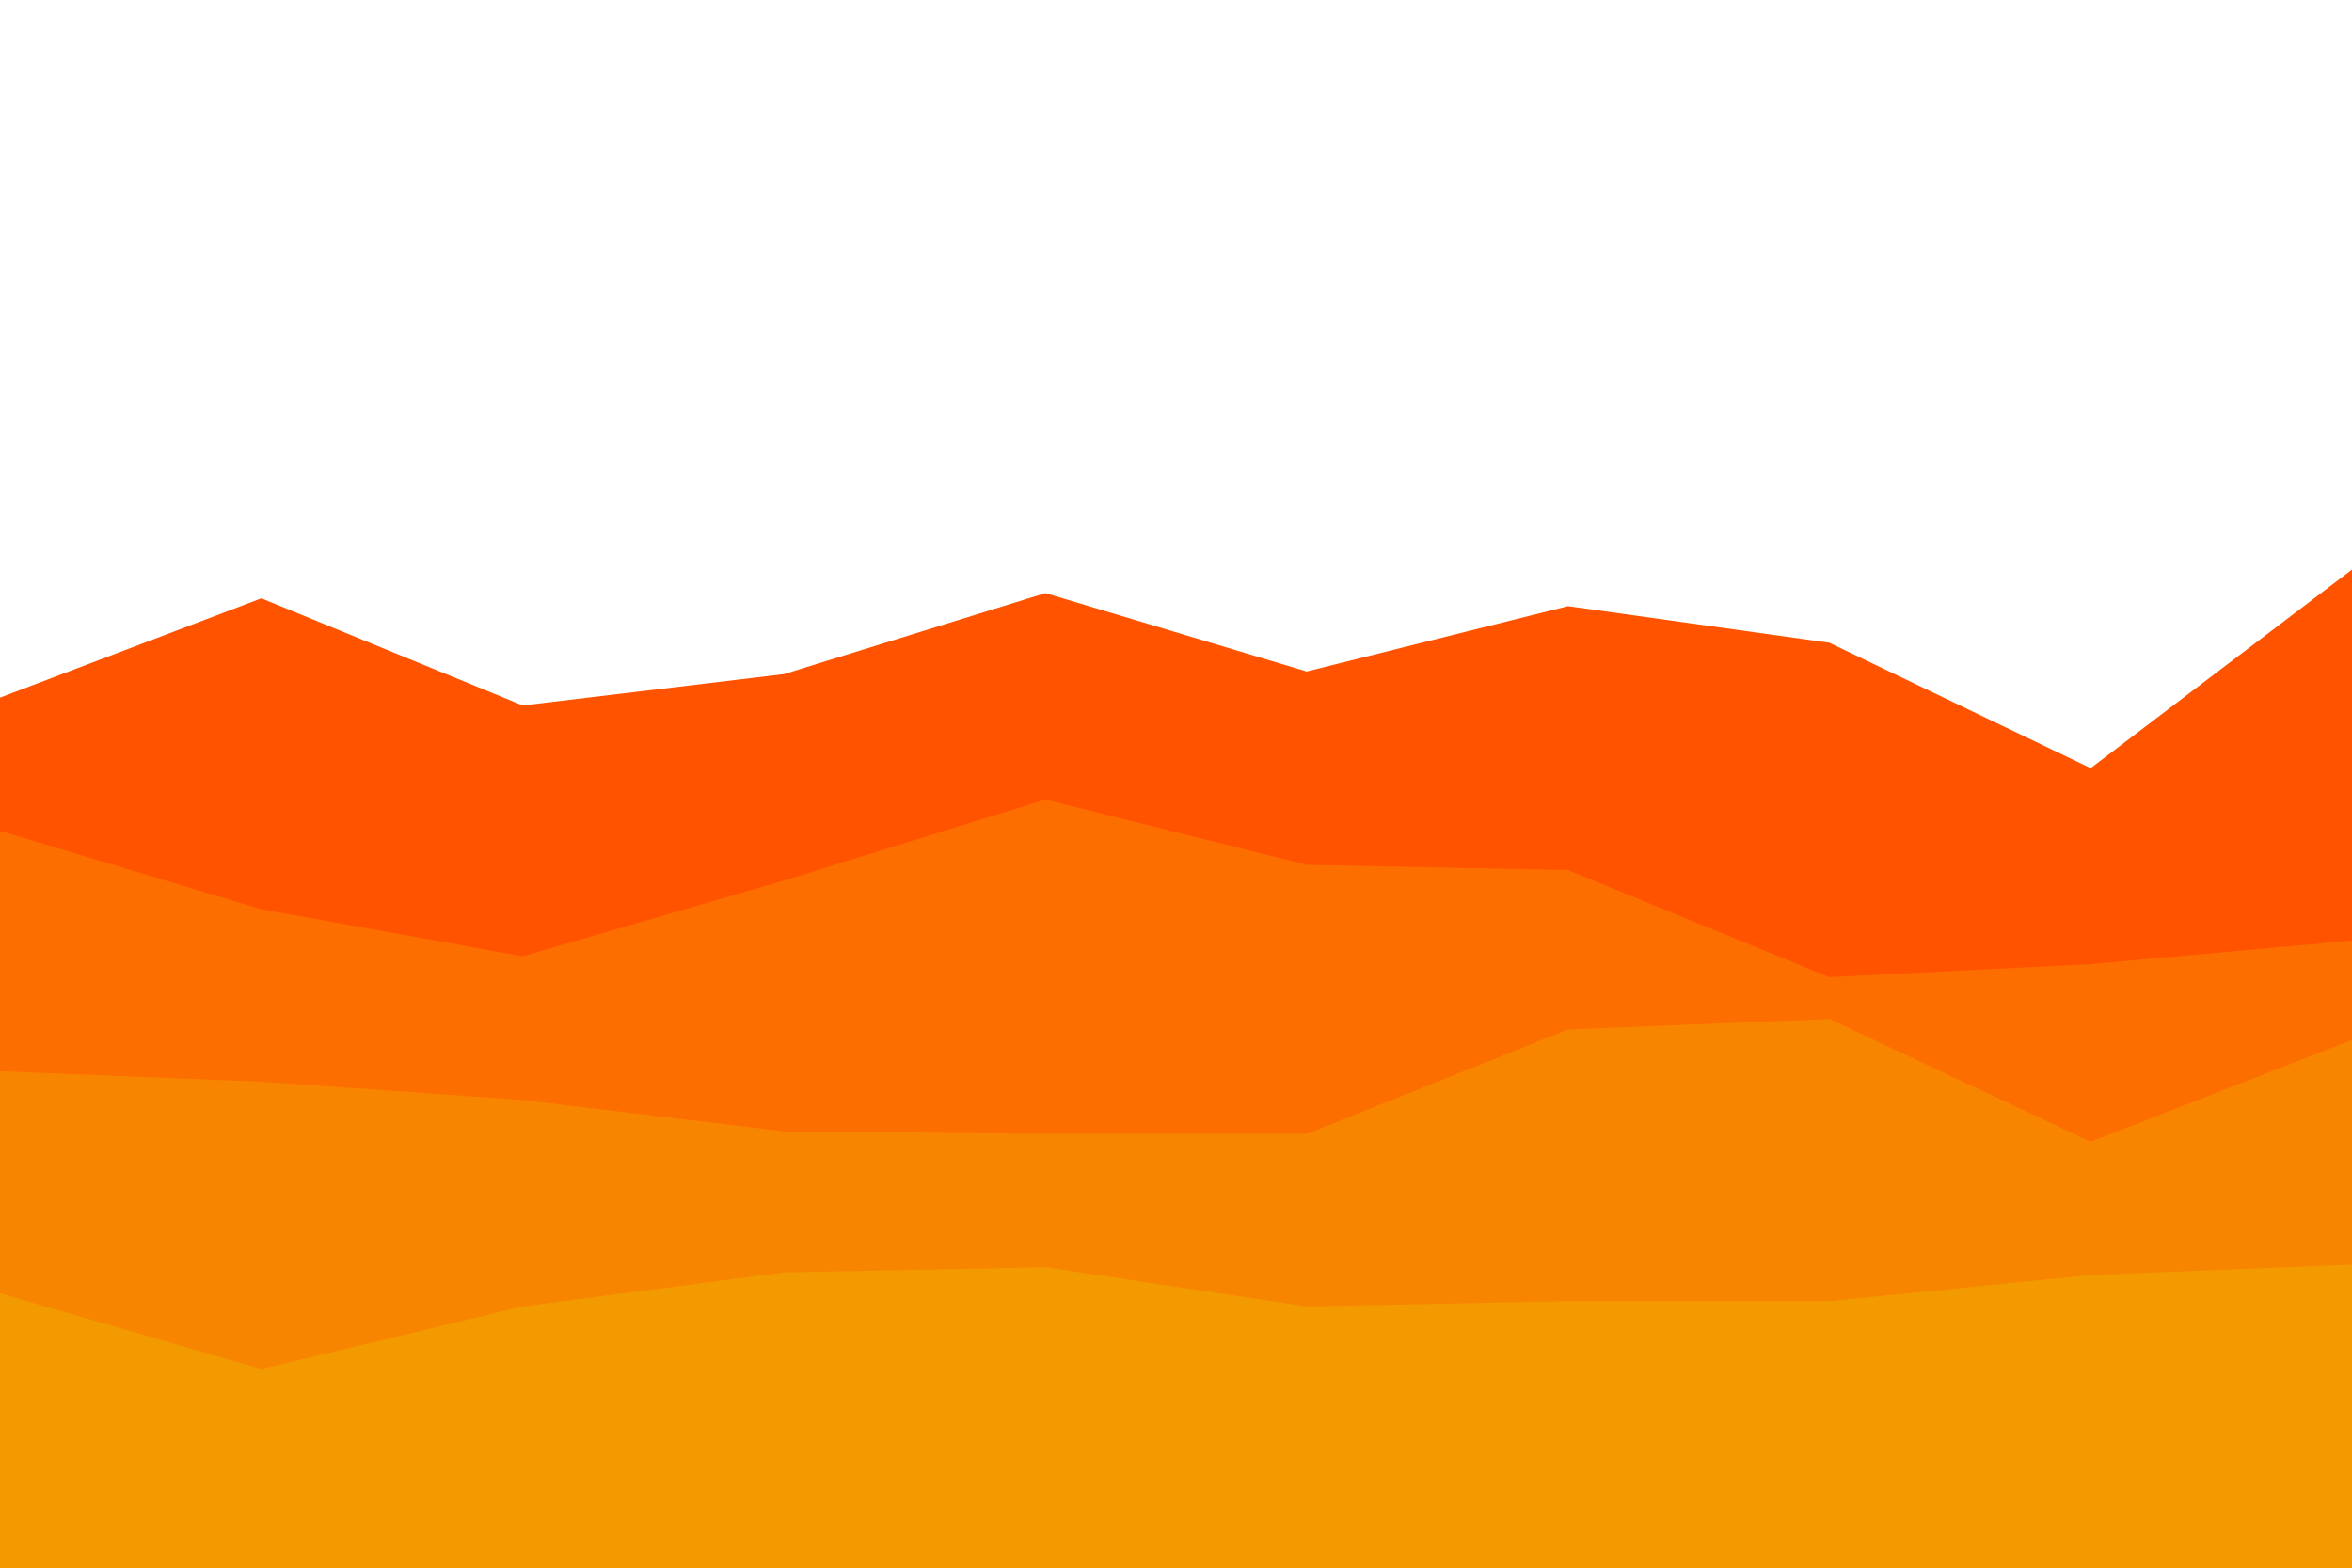
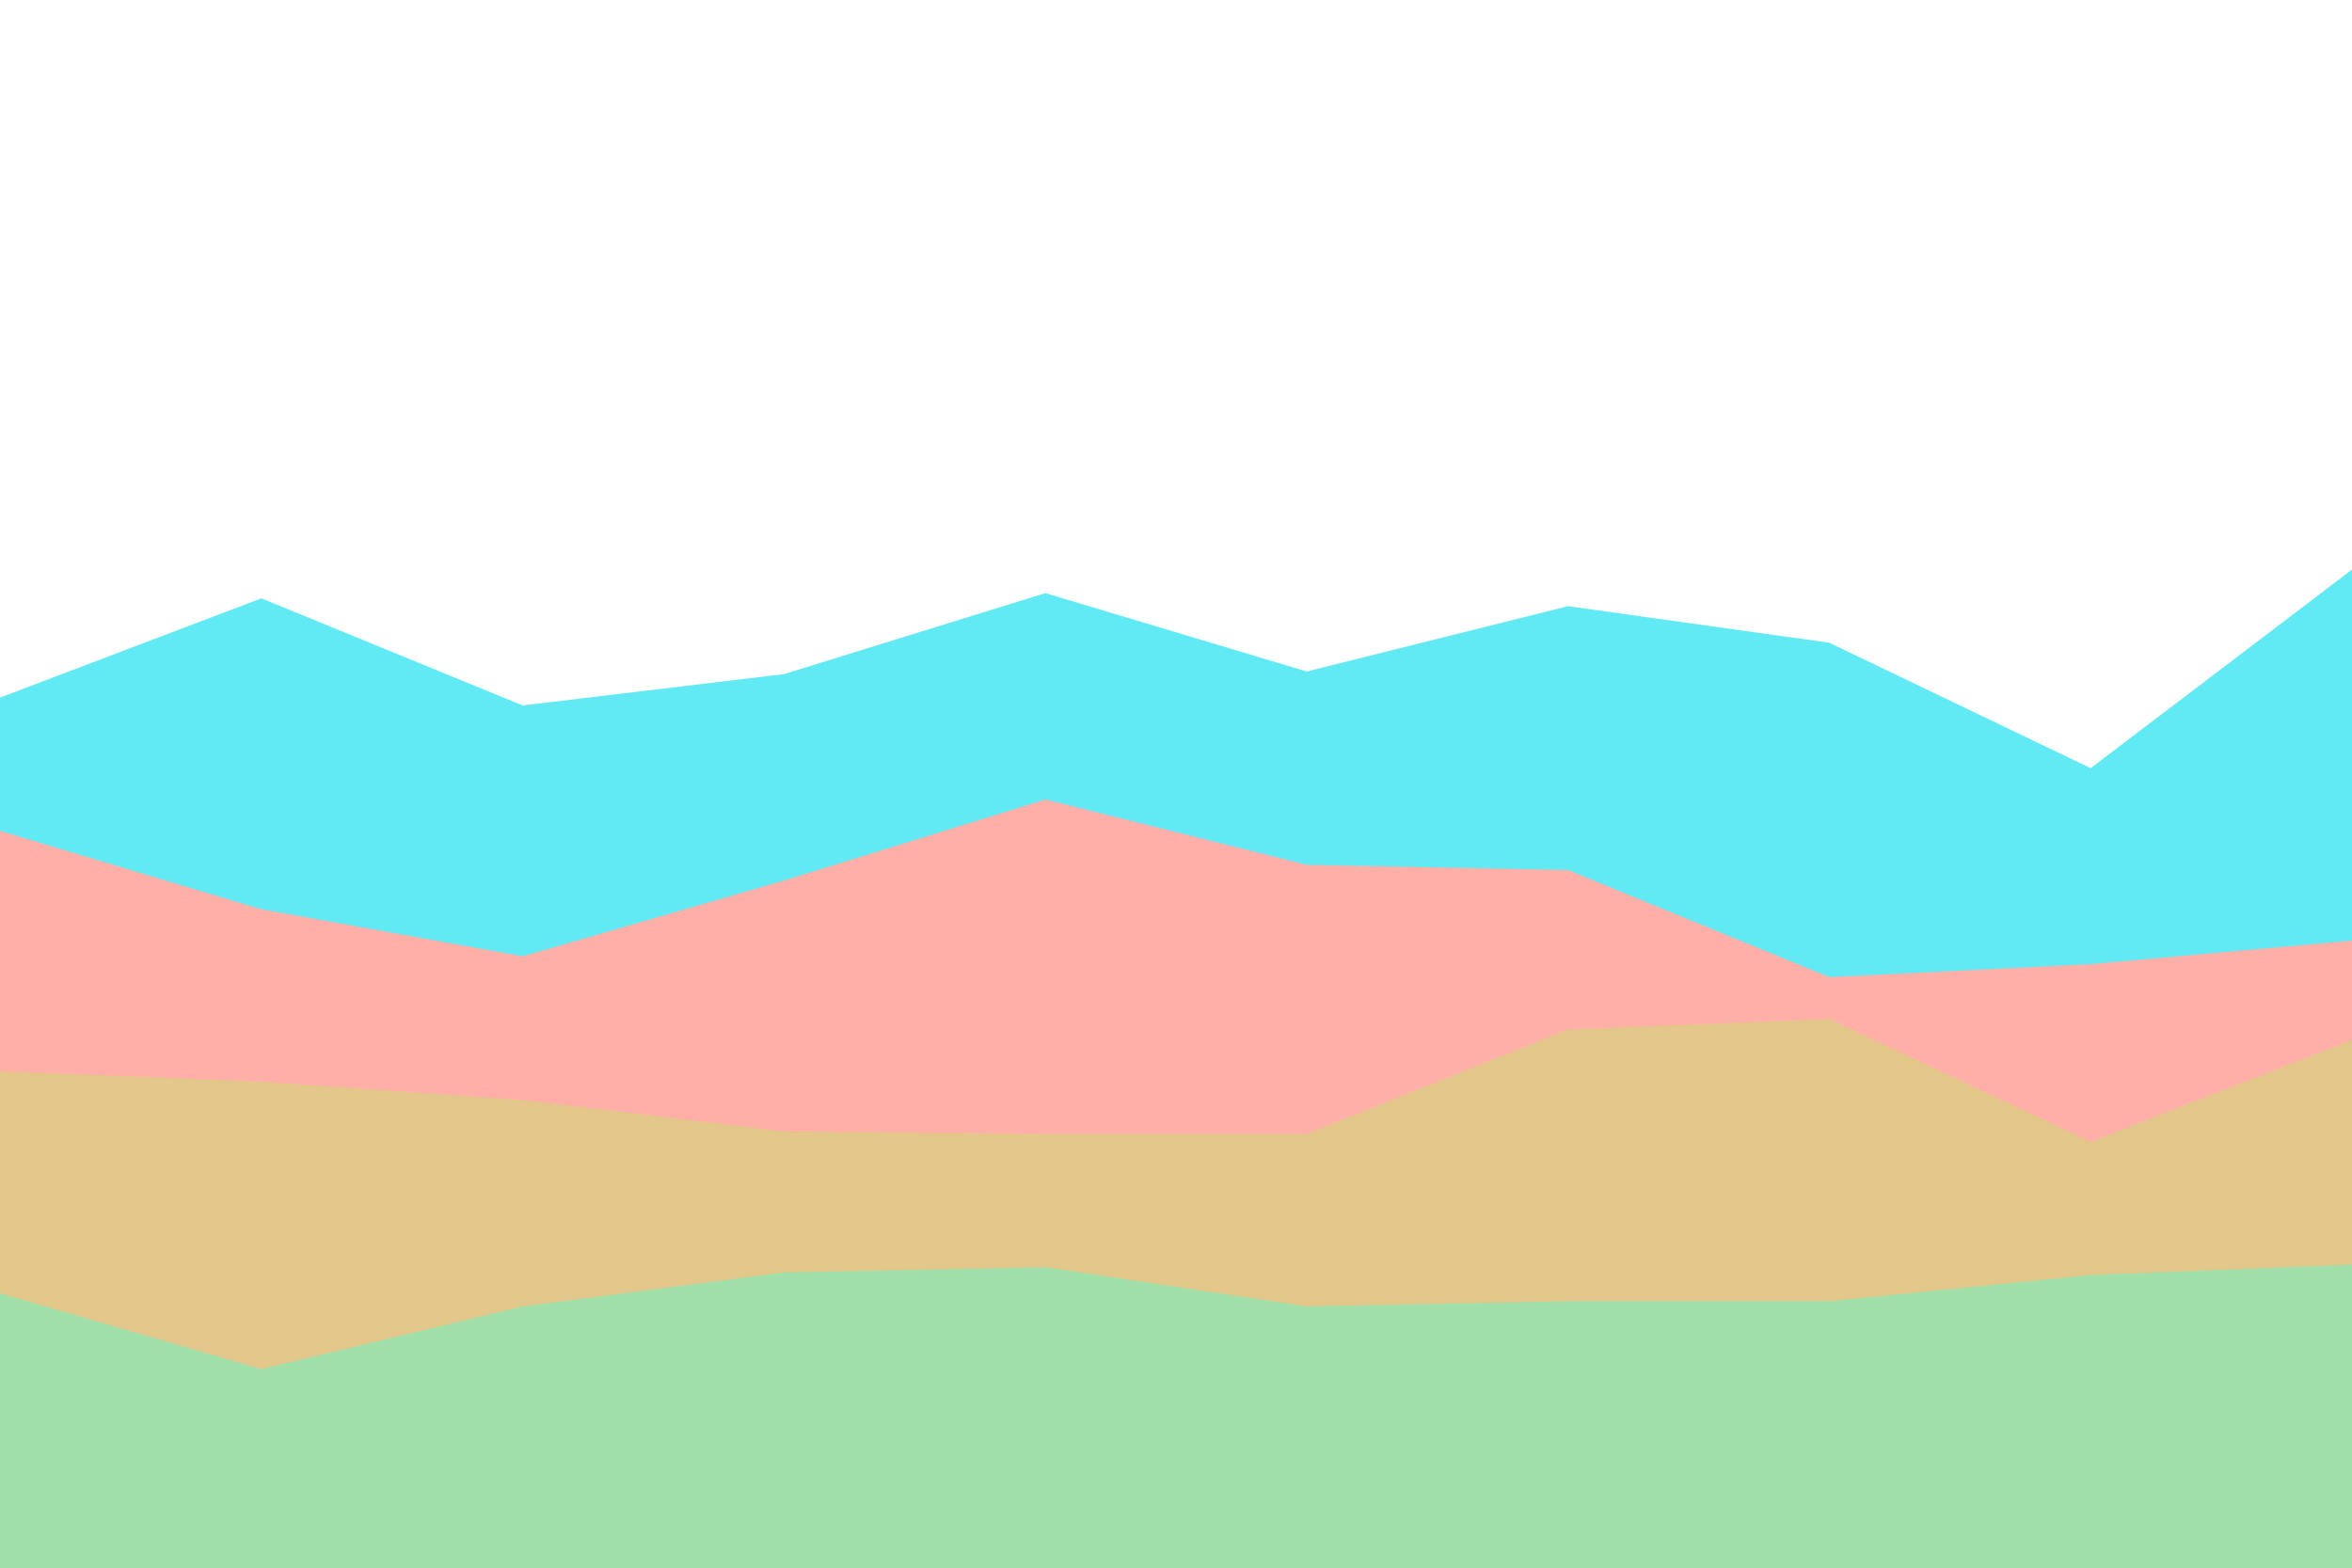
<svg xmlns="http://www.w3.org/2000/svg" id="visual" viewBox="0 0 900 600" width="900" height="600" version="1.1">
-   <path d="M0 267L100 229L200 270L300 258L400 227L500 257L600 232L700 246L800 294L900 218L900 601L800 601L700 601L600 601L500 601L400 601L300 601L200 601L100 601L0 601Z" fill="#ff5300" />
-   <path d="M0 318L100 348L200 366L300 337L400 306L500 331L600 333L700 374L800 369L900 360L900 601L800 601L700 601L600 601L500 601L400 601L300 601L200 601L100 601L0 601Z" fill="#fc6e00" />
-   <path d="M0 410L100 414L200 421L300 433L400 434L500 434L600 394L700 390L800 437L900 398L900 601L800 601L700 601L600 601L500 601L400 601L300 601L200 601L100 601L0 601Z" fill="#f88500" />
-   <path d="M0 495L100 524L200 500L300 487L400 485L500 500L600 498L700 498L800 488L900 484L900 601L800 601L700 601L600 601L500 601L400 601L300 601L200 601L100 601L0 601Z" fill="#f49a01" />
+   <path d="M0 267L100 229L200 270L300 258L400 227L500 257L600 232L700 246L800 294L900 218L900 601L800 601L700 601L600 601L500 601L400 601L300 601L200 601L100 601L0 601Z" fill="#62eaf4" />
+   <path d="M0 318L100 348L200 366L300 337L400 306L500 331L600 333L700 374L800 369L900 360L900 601L800 601L700 601L600 601L500 601L400 601L300 601L200 601L100 601L0 601Z" fill="#ffaea8" />
+   <path d="M0 410L100 414L200 421L300 433L400 434L500 434L600 394L700 390L800 437L900 398L900 601L800 601L700 601L600 601L500 601L400 601L300 601L200 601L100 601L0 601Z" fill="#e3c689" />
+   <path d="M0 495L100 524L200 500L300 487L400 485L500 500L600 498L700 498L800 488L900 484L900 601L800 601L700 601L600 601L500 601L400 601L300 601L200 601L100 601L0 601Z" fill="#a1dfaa" />
</svg>
